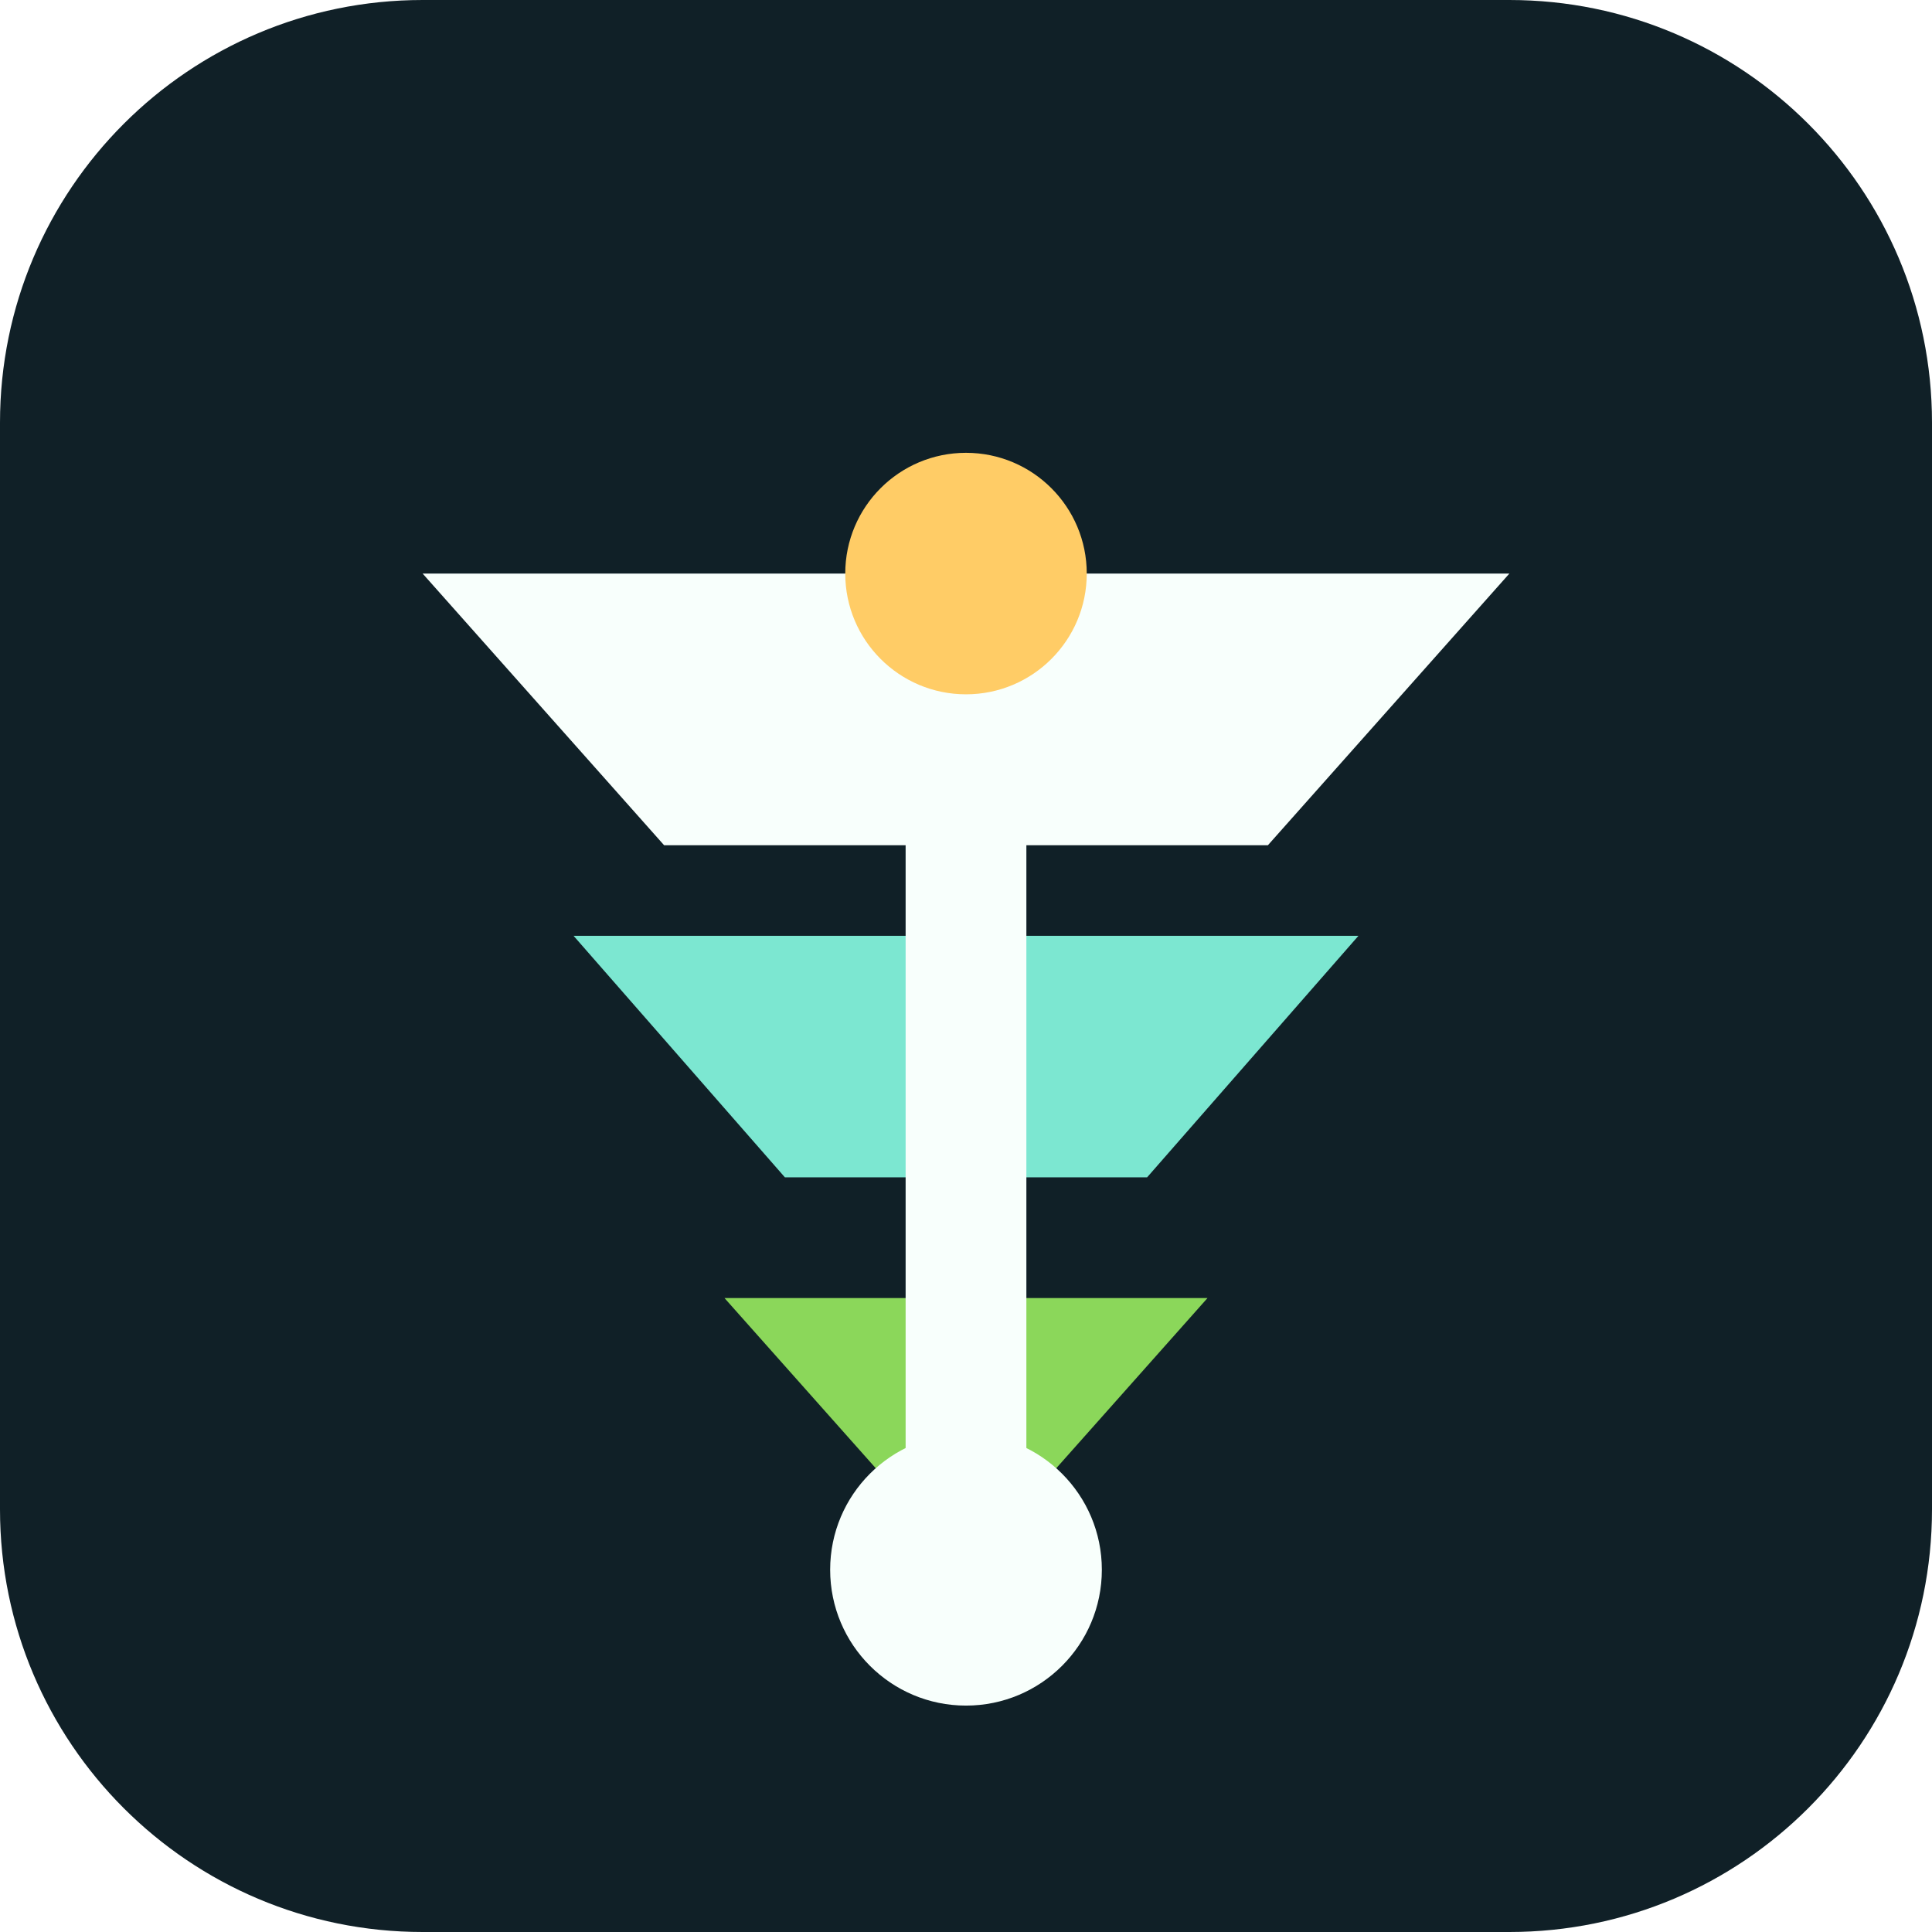
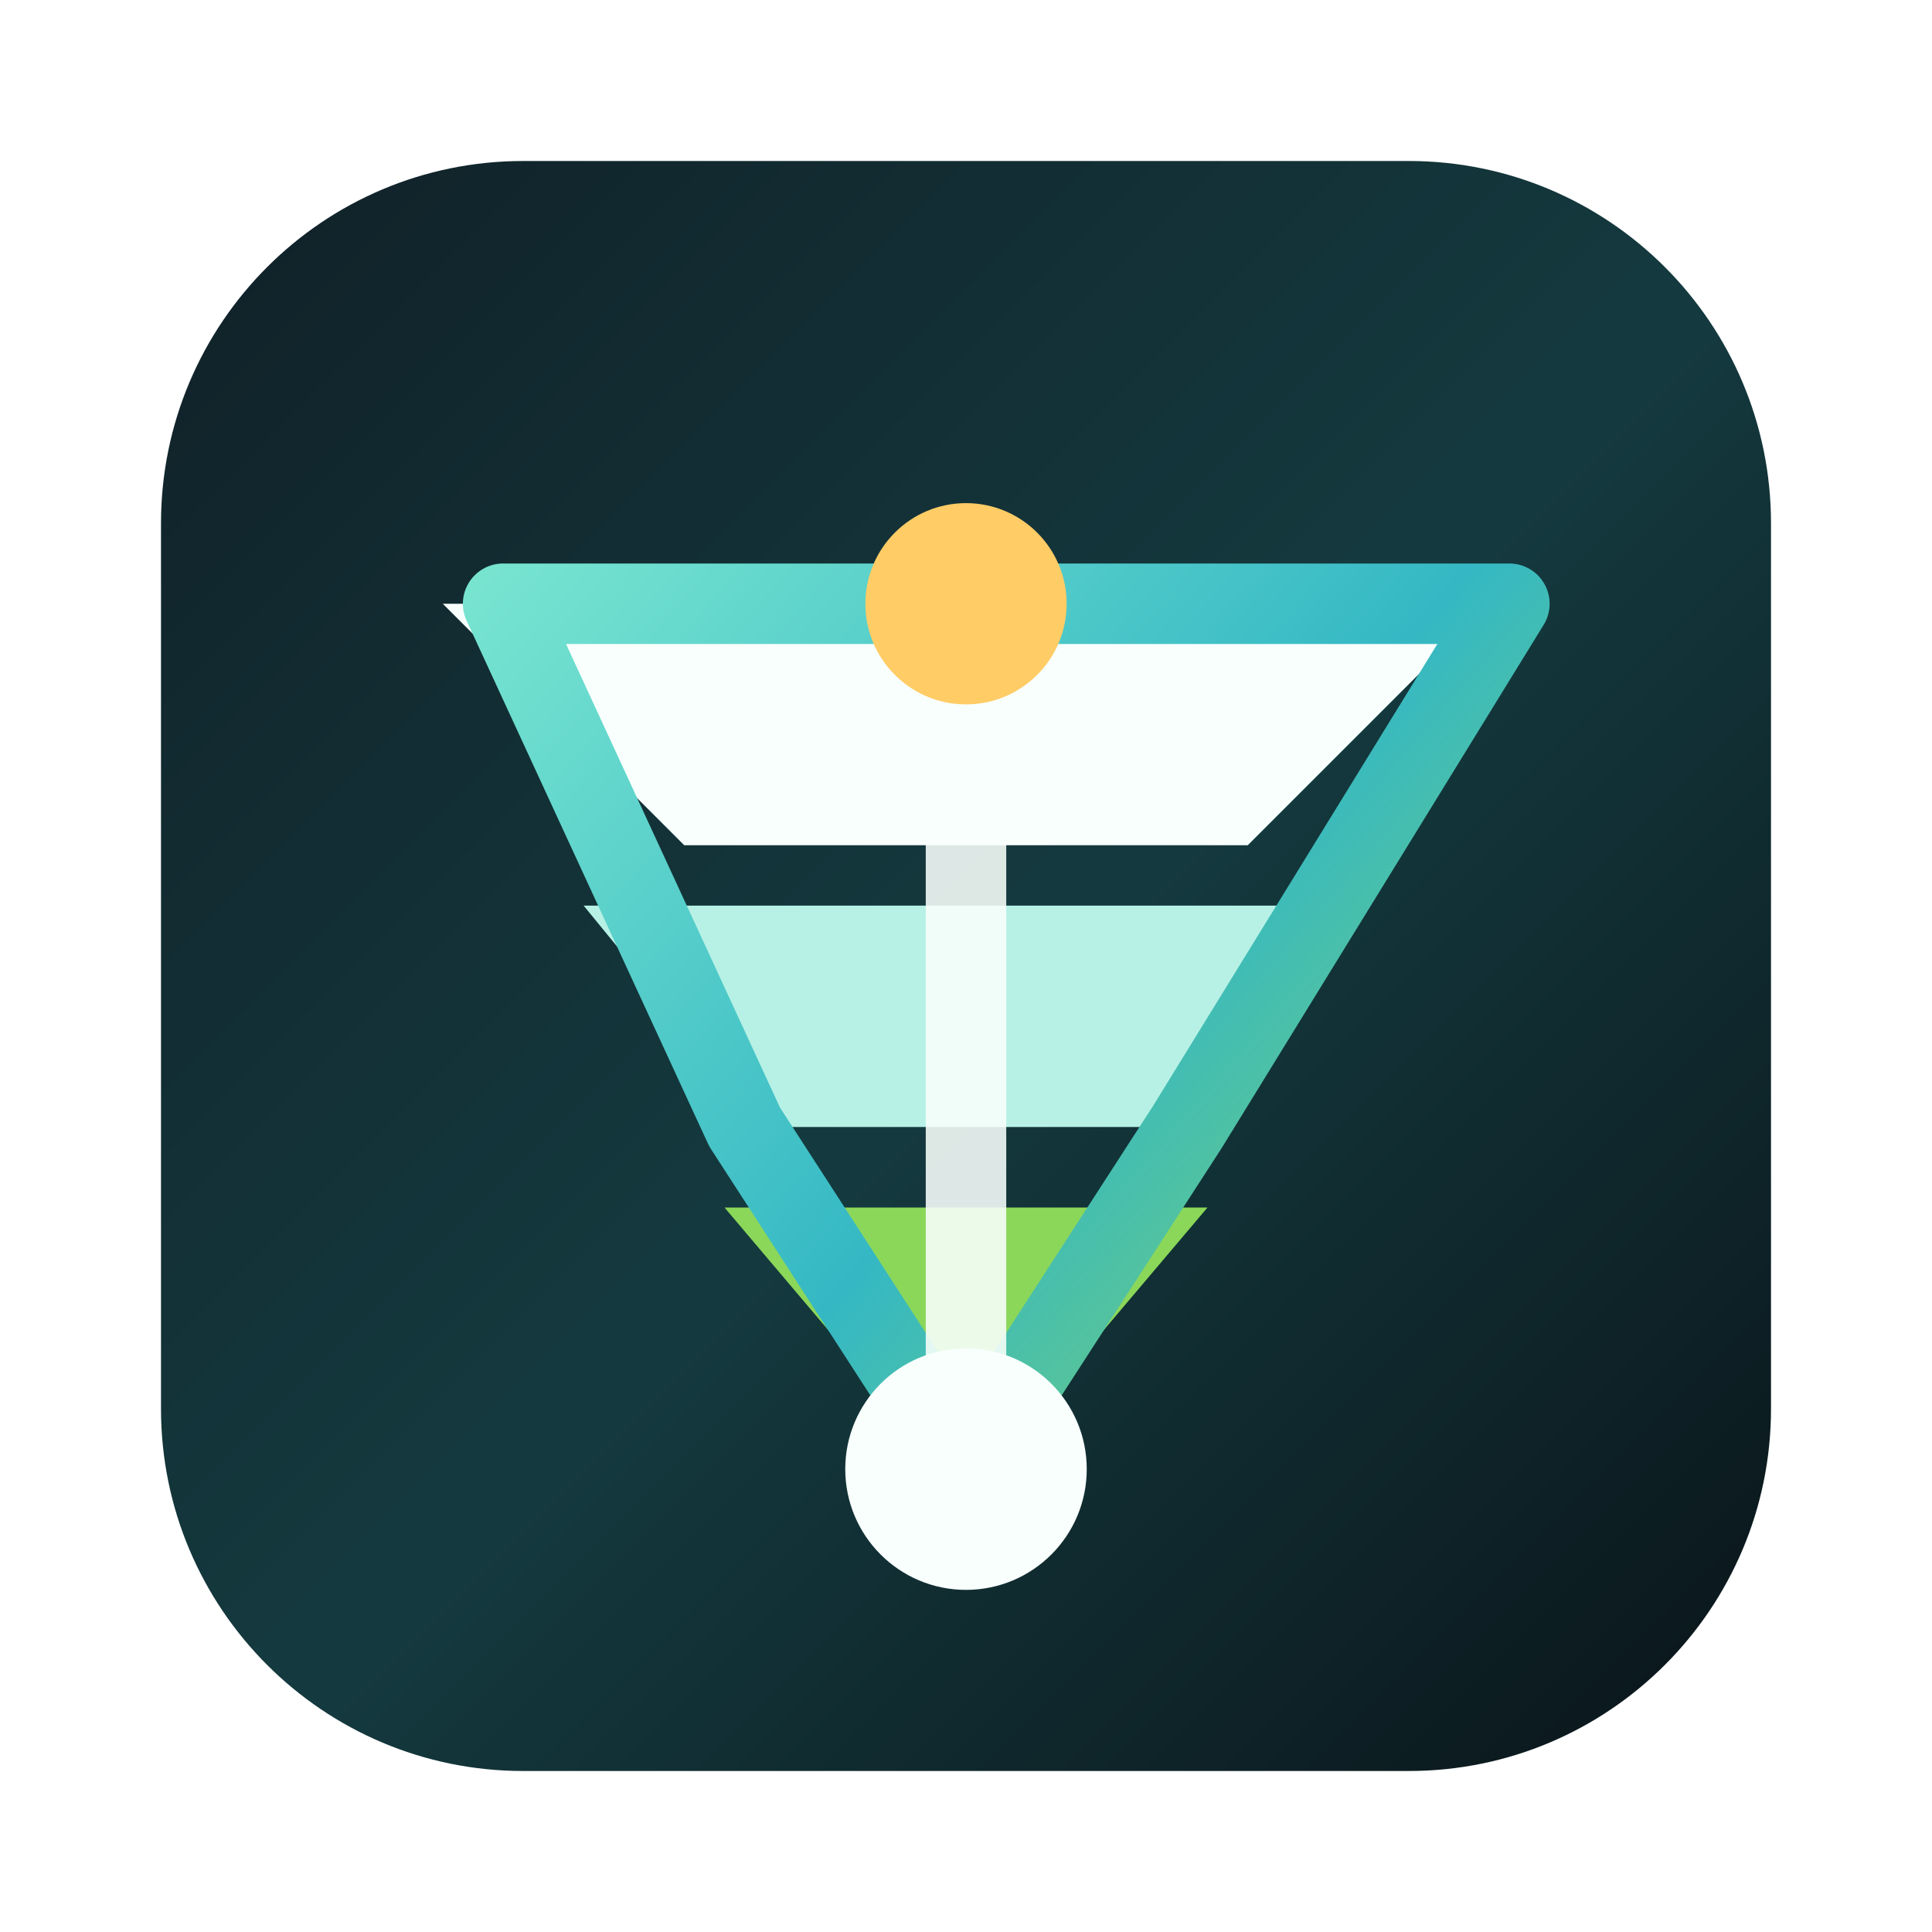
- <svg xmlns="http://www.w3.org/2000/svg" viewBox="0 0 64 64" width="64" height="64" role="img">
-   <rect width="64" height="64" rx="14" fill="#102027" />
-   <path d="M14 19h36L42 28H22L14 19Z" fill="#F8FFFC" />
-   <path d="M19 31h26L38 39H26L19 31Z" fill="#7CE7D1" />
-   <path d="M24 43h16l-8 9-8-9Z" fill="#8BD75A" />
-   <path d="M32 19v33" stroke="#F8FFFC" stroke-width="4" stroke-linecap="round" />
-   <circle cx="32" cy="19" r="4" fill="#FFCC66" />
-   <circle cx="32" cy="52" r="4.5" fill="#F8FFFC" />
+ <svg xmlns="http://www.w3.org/2000/svg" viewBox="0 0 96 96" width="96" height="96" role="img">
+   <defs>
+     <linearGradient id="favicon-bg" x1="8" y1="8" x2="88" y2="88" gradientUnits="userSpaceOnUse">
+       <stop offset="0" stop-color="#102027" />
+       <stop offset="0.52" stop-color="#143A3F" />
+       <stop offset="1" stop-color="#0A1419" />
+     </linearGradient>
+     <linearGradient id="favicon-line" x1="22" y1="27" x2="76" y2="74" gradientUnits="userSpaceOnUse">
+       <stop offset="0" stop-color="#7CE7D1" />
+       <stop offset="0.55" stop-color="#35B8C4" />
+       <stop offset="1" stop-color="#8BD75A" />
+     </linearGradient>
+   </defs>
+   <rect x="8" y="8" width="80" height="80" rx="18" fill="url(#favicon-bg)" />
+   <path d="M22 30h52L62 42H34L22 30Z" fill="#F8FFFC" />
+   <path d="M29 45h38L58 56H38L29 45Z" fill="#B7F1E5" />
+   <path d="M36 60h24L49 73H47L36 60Z" fill="#8BD75A" />
+   <path d="M25 30h50L59 56 48 73 37 56 25 30Z" fill="none" stroke="url(#favicon-line)" stroke-width="4" stroke-linejoin="round" />
+   <path d="M48 30v43" stroke="#F8FFFC" stroke-width="4" stroke-linecap="round" opacity="0.88" />
+   <circle cx="48" cy="30" r="5" fill="#FFCC66" />
+   <circle cx="48" cy="73" r="6" fill="#F8FFFC" />
</svg>
